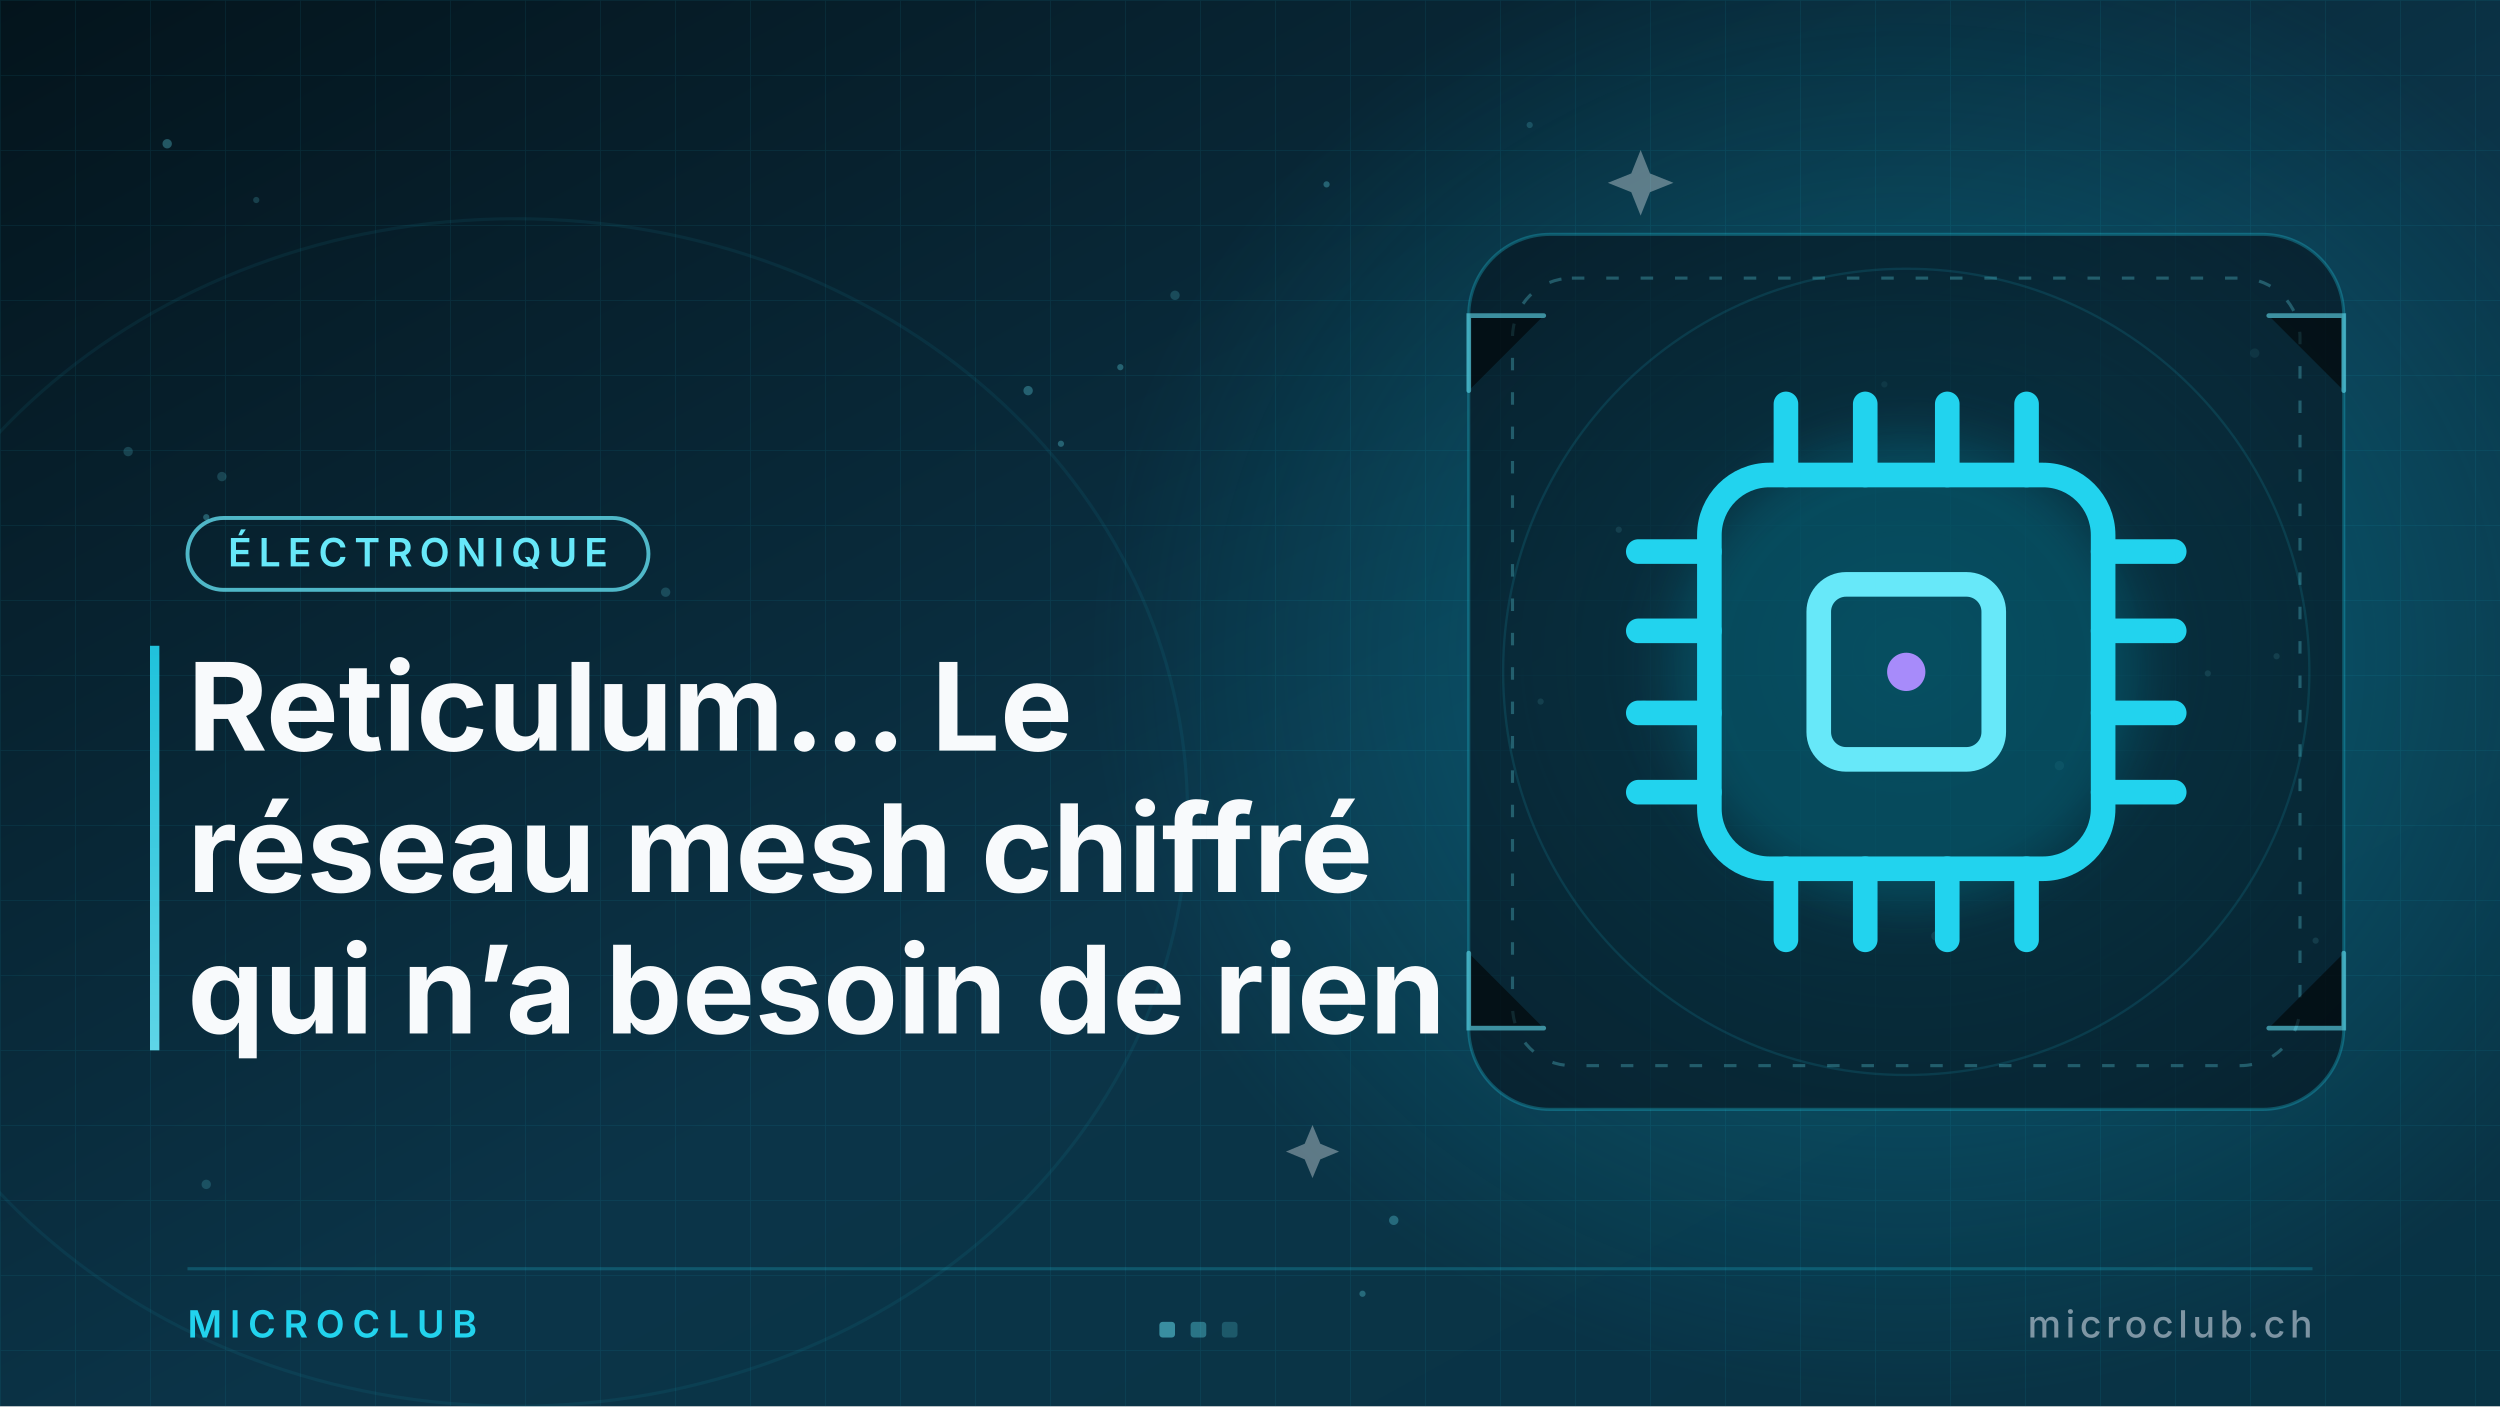
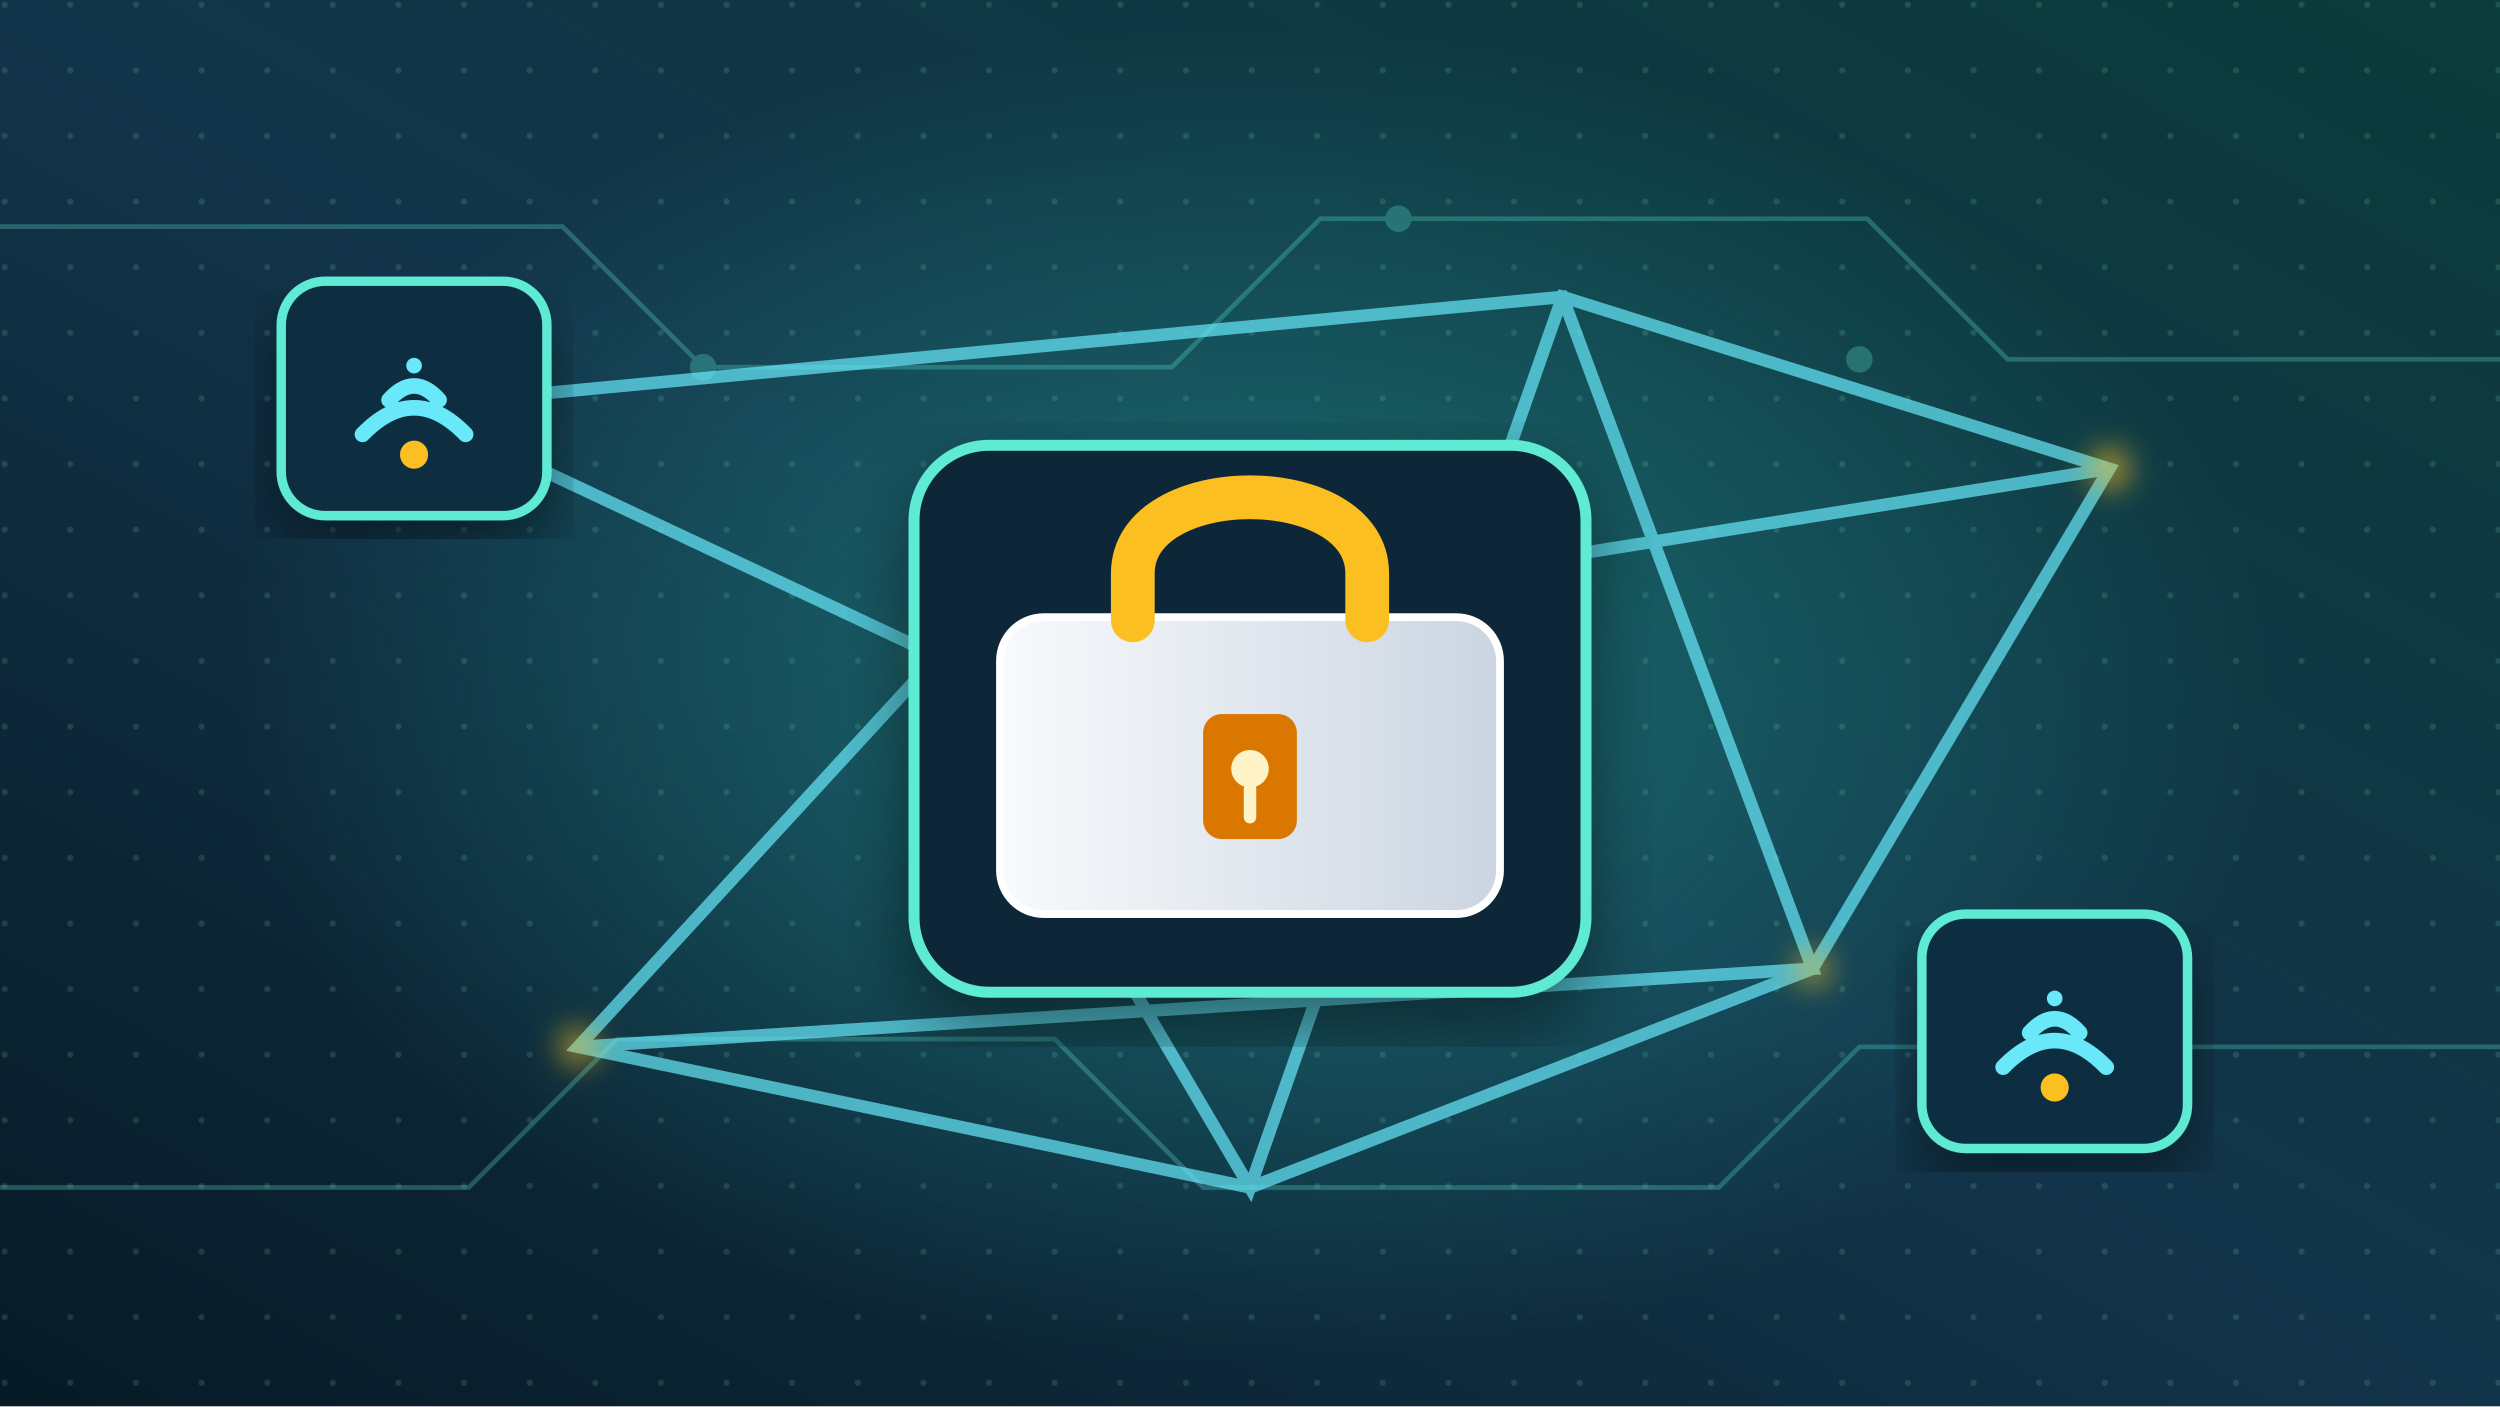
<svg xmlns="http://www.w3.org/2000/svg" viewBox="0 0 1600 900" role="img" aria-labelledby="title desc">
  <defs>
-     <linearGradient id="bg" x1="0" y1="0" x2="1" y2="1">
-       <stop stop-color="#04141c" />
-       <stop offset=".55" stop-color="#0b3448" />
-       <stop offset="1" stop-color="#083344" />
+     <linearGradient id="bg" x1="0" y1="1" x2="1" y2="0">
+       <stop stop-color="#071a26" />
+       <stop offset=".5" stop-color="#12344a" />
+       <stop offset="1" stop-color="#0b3b3a" />
    </linearGradient>
    <radialGradient id="halo">
-       <stop stop-color="#06b6d4" stop-opacity=".38" />
-       <stop offset="1" stop-color="#06b6d4" stop-opacity="0" />
+       <stop stop-color="#2dd4bf" stop-opacity=".38" />
+       <stop offset="1" stop-color="#2dd4bf" stop-opacity="0" />
    </radialGradient>
-     <linearGradient id="accent" x1="0" y1="0" x2="0" y2="1">
-       <stop stop-color="#22d3ee" />
-       <stop offset="1" stop-color="#67e8f9" />
+     <linearGradient id="node" x1="0" x2="1">
+       <stop stop-color="#f8fafc" />
+       <stop offset="1" stop-color="#cbd5e1" />
    </linearGradient>
+     <filter id="shadow">
+       <feDropShadow dx="0" dy="20" stdDeviation="24" flood-color="#000" flood-opacity=".48" />
+     </filter>
    <filter id="glow">
-       <feGaussianBlur stdDeviation="16" />
+       <feGaussianBlur stdDeviation="10" />
    </filter>
-     <pattern id="grid" width="48" height="48" patternUnits="userSpaceOnUse">
-       <path d="M48 0H0V48" fill="none" stroke="#22d3ee" stroke-width="1" opacity=".09" />
+     <pattern id="dots" width="42" height="42" patternUnits="userSpaceOnUse">
+       <circle cx="3" cy="3" r="2" fill="#99f6e4" opacity=".14" />
    </pattern>
  </defs>
  <rect width="1600" height="900" fill="url(#bg)" />
-   <rect width="1600" height="900" fill="url(#grid)" />
-   <ellipse cx="1220" cy="420" rx="520" ry="480" fill="url(#halo)" />
-   <ellipse cx="330" cy="520" rx="430" ry="380" fill="none" stroke="#22d3ee" stroke-width="2" opacity=".07" />
-   <circle cx="1036" cy="339" r="2" fill="#67e8f9" opacity="0.3" />
-   <circle cx="132" cy="758" r="3" fill="#67e8f9" opacity="0.18" />
-   <circle cx="1443" cy="226" r="3" fill="#67e8f9" opacity="0.18" />
-   <circle cx="1052" cy="451" r="3" fill="#67e8f9" opacity="0.18" />
-   <circle cx="717" cy="235" r="2" fill="#67e8f9" opacity="0.3" />
-   <circle cx="1413" cy="431" r="2" fill="#67e8f9" opacity="0.3" />
-   <circle cx="142" cy="305" r="3" fill="#67e8f9" opacity="0.18" />
-   <circle cx="849" cy="118" r="2" fill="#67e8f9" opacity="0.3" />
-   <circle cx="872" cy="828" r="2" fill="#67e8f9" opacity="0.3" />
-   <circle cx="1457" cy="420" r="2" fill="#67e8f9" opacity="0.3" />
-   <circle cx="164" cy="128" r="2" fill="#67e8f9" opacity="0.18" />
-   <circle cx="752" cy="189" r="3" fill="#67e8f9" opacity="0.18" />
-   <circle cx="82" cy="289" r="3" fill="#67e8f9" opacity="0.18" />
-   <circle cx="470" cy="473" r="2" fill="#67e8f9" opacity="0.18" />
-   <circle cx="132" cy="331" r="2" fill="#67e8f9" opacity="0.3" />
-   <circle cx="979" cy="80" r="2" fill="#67e8f9" opacity="0.18" />
-   <circle cx="107" cy="92" r="3" fill="#67e8f9" opacity="0.3" />
-   <circle cx="1482" cy="602" r="2" fill="#67e8f9" opacity="0.3" />
-   <circle cx="1239" cy="599" r="3" fill="#67e8f9" opacity="0.3" />
-   <circle cx="1318" cy="490" r="3" fill="#67e8f9" opacity="0.18" />
-   <circle cx="426" cy="379" r="3" fill="#67e8f9" opacity="0.18" />
-   <circle cx="986" cy="449" r="2" fill="#67e8f9" opacity="0.3" />
-   <circle cx="892" cy="781" r="3" fill="#67e8f9" opacity="0.3" />
-   <circle cx="658" cy="250" r="3" fill="#67e8f9" opacity="0.3" />
-   <circle cx="679" cy="284" r="2" fill="#67e8f9" opacity="0.3" />
-   <circle cx="1206" cy="246" r="2" fill="#67e8f9" opacity="0.18" />
-   <g>
-     <rect x="120" y="331.5" width="295.0" height="46.0" rx="23.0" fill="none" stroke="#67e8f9" stroke-width="2.5" opacity=".75" />
-     <text x="267.5" y="362.5" text-anchor="middle" font-family="system-ui, -apple-system, 'Segoe UI', sans-serif" font-size="25.0" font-weight="600" letter-spacing="4.5" fill="#67e8f9">ÉLECTRONIQUE</text>
+   <rect width="1600" height="900" fill="url(#dots)" />
+   <ellipse cx="800" cy="445" rx="650" ry="430" fill="url(#halo)" />
+   <g fill="none" stroke="#5eead4" stroke-width="3" opacity=".28">
+     <path d="M0 145h360l90 90h300l95-95h350l90 90h315M0 760h300l95-95h280l95 95h330l90-90h410" />
+     <circle cx="450" cy="235" r="7" fill="#5eead4" />
+     <circle cx="895" cy="140" r="7" fill="#5eead4" />
+     <circle cx="1190" cy="230" r="7" fill="#5eead4" />
  </g>
-   <path d="M96 413.3H102V672.2H96Z" fill="url(#accent)" opacity=".9" />
-   <text x="120" y="480.4" font-family="system-ui, -apple-system, 'Segoe UI', sans-serif" font-size="78" font-weight="700" fill="#f8fafc">
-     <tspan x="120" dy="0.0">Reticulum… Le</tspan>
-     <tspan x="120" dy="90.5">réseau mesh chiffré</tspan>
-     <tspan x="120" dy="90.5">qui n’a besoin de rien</tspan>
-   </text>
-   <g>
-     <rect x="940" y="150" width="560" height="560" rx="52" fill="#060c16" opacity=".55" />
-     <rect x="940" y="150" width="560" height="560" rx="52" fill="none" stroke="#22d3ee" stroke-width="2" opacity=".28" />
-     <rect x="968" y="178" width="504" height="504" rx="38" fill="none" stroke="#67e8f9" stroke-width="2" opacity=".28" stroke-dasharray="8 14" />
-     <g stroke="#67e8f9" stroke-width="3" opacity=".55" stroke-linecap="round">
-       <path d="M940 250V202h48M1500 250V202h-48M940 610v48h48M1500 610v48h-48" />
-     </g>
-     <circle cx="1220" cy="430" r="150" fill="#06b6d4" opacity=".2" filter="url(#glow)" />
-     <circle cx="1220" cy="430" r="258" fill="none" stroke="#22d3ee" stroke-width="1.5" opacity=".12" />
-     <g transform="translate(1220 430) scale(1.75)">
-       <g fill="none" stroke="#22d3ee" stroke-width="9" stroke-linecap="round">
-         <rect x="-72" y="-72" width="144" height="144" rx="22" />
-         <rect x="-32" y="-32" width="64" height="64" rx="10" stroke="#67e8f9" />
-         <path d="M-72-44h-26M-72-15h-26M-72 15h-26M-72 44h-26M72-44h26M72-15h26M72 15h26M72 44h26" />
-         <path d="M-44-72v-26M-15-72v-26M15-72v-26M44-72v-26M-44 72v26M-15 72v26M15 72v26M44 72v26" />
-       </g>
-       <circle r="7" fill="#a78bfa" />
-     </g>
+   <g fill="none" stroke="#67e8f9" stroke-width="8" opacity=".7">
+     <path d="M260 260L600 420L370 670L800 760L1160 620L1350 300L1000 190L800 760L600 420L1350 300" />
+     <path d="M370 670L1160 620L1000 190L260 260" />
  </g>
-   <g fill="#f8fafc" opacity=".35">
-     <path d="M1050 96l6 15 15 6-15 6-6 15-6-15-15-6 15-6z" />
-     <path d="M840 720l5 12 12 5-12 5-5 12-5-12-12-5 12-5z" />
+   <g fill="#fbbf24" filter="url(#glow)" opacity=".8">
+     <circle cx="260" cy="260" r="12" />
+     <circle cx="600" cy="420" r="10" />
+     <circle cx="370" cy="670" r="11" />
+     <circle cx="1160" cy="620" r="10" />
+     <circle cx="1350" cy="300" r="12" />
  </g>
-   <path d="M120 812H1480" stroke="#22d3ee" stroke-width="2" opacity=".22" />
-   <text x="120" y="856" font-family="system-ui, -apple-system, 'Segoe UI', sans-serif" font-size="24" font-weight="600" letter-spacing="5" fill="#22d3ee">MICROCLUB</text>
-   <g fill="#67e8f9" opacity=".5">
-     <rect x="742" y="846" width="10" height="10" rx="2" />
-     <rect x="762" y="846" width="10" height="10" rx="2" opacity=".7" />
-     <rect x="782" y="846" width="10" height="10" rx="2" opacity=".4" />
+   <g transform="translate(585 285)" filter="url(#shadow)">
+     <rect width="430" height="350" rx="48" fill="#0f2737" stroke="#5eead4" stroke-width="7" />
+     <rect x="55" y="110" width="320" height="190" rx="28" fill="url(#node)" stroke="#fff" stroke-width="5" />
+     <path d="M140 112V82c0-65 150-65 150 0v30" fill="none" stroke="#fbbf24" stroke-width="28" stroke-linecap="round" />
+     <rect x="185" y="172" width="60" height="80" rx="12" fill="#d97706" />
+     <circle cx="215" cy="207" r="12" fill="#fef3c7" />
+     <path d="M215 220v18" stroke="#fef3c7" stroke-width="8" stroke-linecap="round" />
  </g>
-   <text x="1480" y="856" text-anchor="end" font-family="system-ui, -apple-system, 'Segoe UI', sans-serif" font-size="24" font-weight="500" letter-spacing="3" fill="#cbd5e1" opacity=".6">microclub.ch</text>
+   <g transform="translate(180 180)" filter="url(#shadow)">
+     <rect width="170" height="150" rx="28" fill="#102f40" stroke="#5eead4" stroke-width="6" />
+     <path d="M52 98q33-34 66 0M69 76q16-18 32 0M85 54q0-1 0 0" fill="none" stroke="#67e8f9" stroke-width="10" stroke-linecap="round" />
+     <circle cx="85" cy="111" r="9" fill="#fbbf24" />
+   </g>
+   <g transform="translate(1230 585)" filter="url(#shadow)">
+     <rect width="170" height="150" rx="28" fill="#102f40" stroke="#5eead4" stroke-width="6" />
+     <path d="M52 98q33-34 66 0M69 76q16-18 32 0M85 54q0-1 0 0" fill="none" stroke="#67e8f9" stroke-width="10" stroke-linecap="round" />
+     <circle cx="85" cy="111" r="9" fill="#fbbf24" />
+   </g>
</svg>
